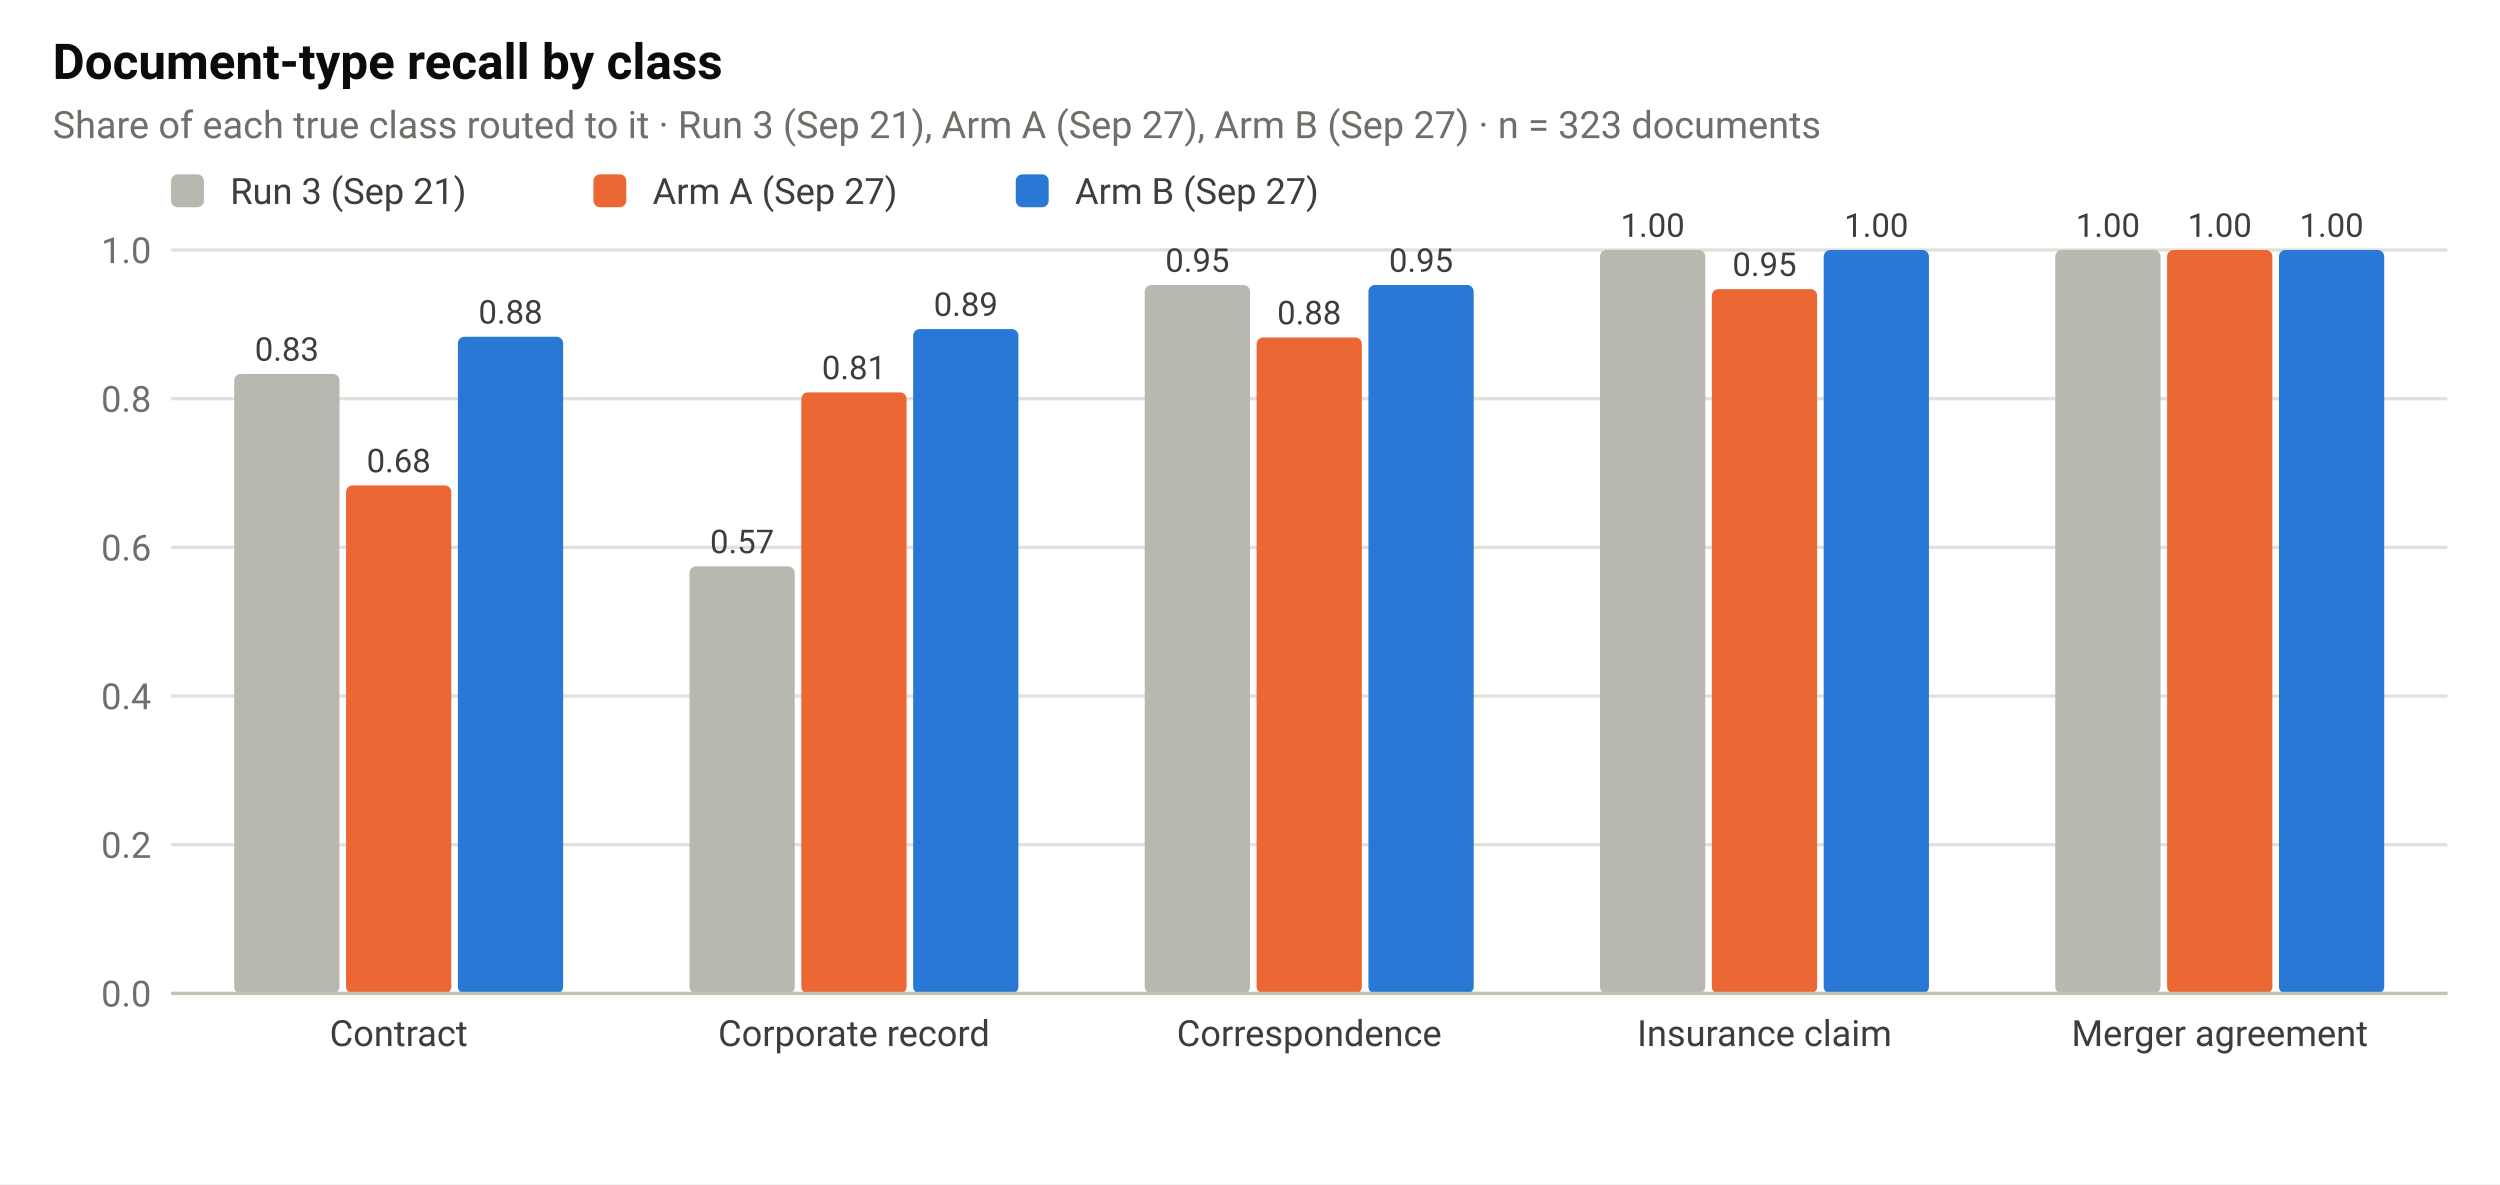
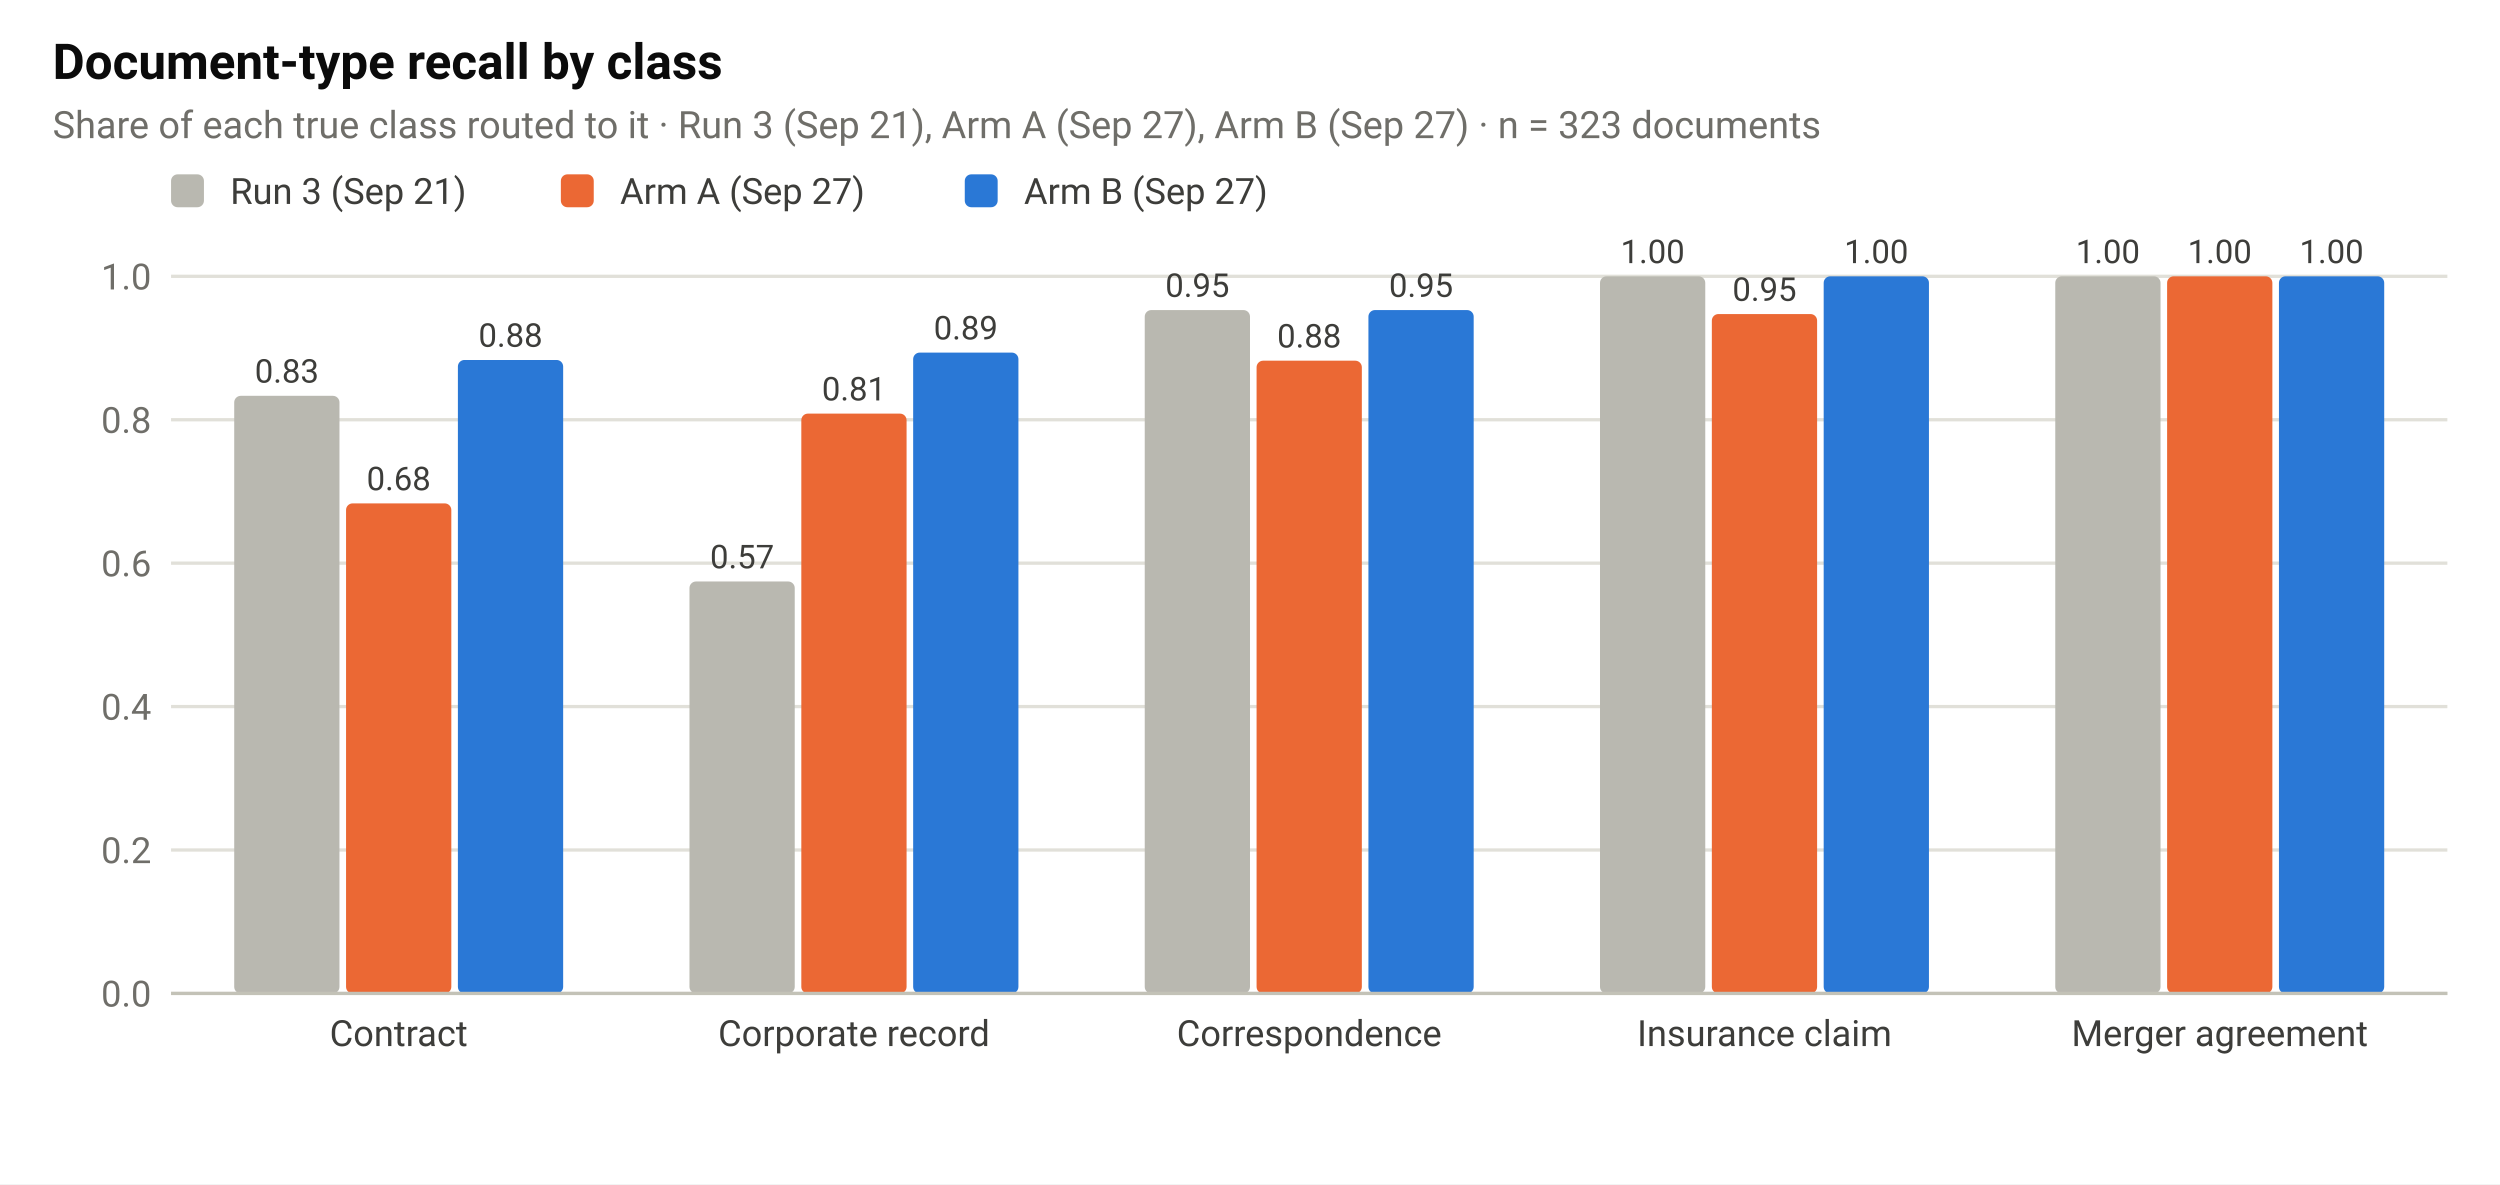
<svg xmlns="http://www.w3.org/2000/svg" width="760" height="360" viewBox="0 0 760 360" font-family="system-ui,-apple-system,'Segoe UI',Roboto,sans-serif" role="img">
  <rect width="760" height="360" fill="#ffffff" />
  <text x="16" y="24" font-size="15" font-weight="600" fill="#0b0b0b">Document-type recall by class</text>
  <text x="16" y="42" font-size="11.5" fill="#6f6e69">Share of each true class routed to it · Run 3 (Sep 21), Arm A (Sep 27), Arm B (Sep 27) · n = 323 documents</text>
  <line x1="52" x2="744" y1="302" y2="302" stroke="#e1e0d9" />
  <text x="46" y="306" font-size="11" fill="#6f6e69" text-anchor="end">0.0</text>
-   <line x1="52" x2="744" y1="256.8" y2="256.8" stroke="#e1e0d9" />
-   <text x="46" y="260.8" font-size="11" fill="#6f6e69" text-anchor="end">0.2</text>
-   <line x1="52" x2="744" y1="211.6" y2="211.6" stroke="#e1e0d9" />
-   <text x="46" y="215.6" font-size="11" fill="#6f6e69" text-anchor="end">0.4</text>
-   <line x1="52" x2="744" y1="166.4" y2="166.4" stroke="#e1e0d9" />
-   <text x="46" y="170.4" font-size="11" fill="#6f6e69" text-anchor="end">0.6</text>
-   <line x1="52" x2="744" y1="121.2" y2="121.2" stroke="#e1e0d9" />
-   <text x="46" y="125.2" font-size="11" fill="#6f6e69" text-anchor="end">0.8</text>
-   <line x1="52" x2="744" y1="76" y2="76" stroke="#e1e0d9" />
-   <text x="46" y="80" font-size="11" fill="#6f6e69" text-anchor="end">1.0</text>
+   <line x1="52" x2="744" y1="258.4" y2="258.4" stroke="#e1e0d9" />
+   <text x="46" y="262.4" font-size="11" fill="#6f6e69" text-anchor="end">0.2</text>
+   <line x1="52" x2="744" y1="214.8" y2="214.8" stroke="#e1e0d9" />
+   <text x="46" y="218.8" font-size="11" fill="#6f6e69" text-anchor="end">0.4</text>
+   <line x1="52" x2="744" y1="171.2" y2="171.2" stroke="#e1e0d9" />
+   <text x="46" y="175.2" font-size="11" fill="#6f6e69" text-anchor="end">0.6</text>
+   <line x1="52" x2="744" y1="127.6" y2="127.6" stroke="#e1e0d9" />
+   <text x="46" y="131.6" font-size="11" fill="#6f6e69" text-anchor="end">0.8</text>
+   <line x1="52" x2="744" y1="84" y2="84" stroke="#e1e0d9" />
+   <text x="46" y="88" font-size="11" fill="#6f6e69" text-anchor="end">1.0</text>
  <rect x="52" y="53" width="10" height="10" rx="2" fill="#b9b8b0" />
  <text x="70" y="62" font-size="11" fill="#3d3d3a" text-anchor="start">Run 3 (Sep 21)</text>
-   <rect x="180.4" y="53" width="10" height="10" rx="2" fill="#eb6834" />
-   <text x="198.4" y="62" font-size="11" fill="#3d3d3a" text-anchor="start">Arm A (Sep 27)</text>
-   <rect x="308.8" y="53" width="10" height="10" rx="2" fill="#2a78d6" />
-   <text x="326.8" y="62" font-size="11" fill="#3d3d3a" text-anchor="start">Arm B (Sep 27)</text>
-   <rect x="71.2" y="113.67" width="32" height="188.33" fill="#b9b8b0" rx="2" />
-   <text x="87.2" y="109.67" font-size="10" fill="#3d3d3a" text-anchor="middle">0.83</text>
-   <rect x="105.2" y="147.57" width="32" height="154.43" fill="#eb6834" rx="2" />
-   <text x="121.2" y="143.57" font-size="10" fill="#3d3d3a" text-anchor="middle">0.68</text>
-   <rect x="139.2" y="102.37" width="32" height="199.63" fill="#2a78d6" rx="2" />
-   <text x="155.2" y="98.37" font-size="10" fill="#3d3d3a" text-anchor="middle">0.88</text>
+   <rect x="170.5" y="53" width="10" height="10" rx="2" fill="#eb6834" />
+   <text x="188.5" y="62" font-size="11" fill="#3d3d3a" text-anchor="start">Arm A (Sep 27)</text>
+   <rect x="293.29" y="53" width="10" height="10" rx="2" fill="#2a78d6" />
+   <text x="311.29" y="62" font-size="11" fill="#3d3d3a" text-anchor="start">Arm B (Sep 27)</text>
+   <rect x="71.2" y="120.33" width="32" height="181.67" fill="#b9b8b0" rx="2" />
+   <text x="87.2" y="116.33" font-size="10" fill="#3d3d3a" text-anchor="middle">0.83</text>
+   <rect x="105.2" y="153.03" width="32" height="148.97" fill="#eb6834" rx="2" />
+   <text x="121.2" y="149.03" font-size="10" fill="#3d3d3a" text-anchor="middle">0.68</text>
+   <rect x="139.2" y="109.43" width="32" height="192.57" fill="#2a78d6" rx="2" />
+   <text x="155.2" y="105.43" font-size="10" fill="#3d3d3a" text-anchor="middle">0.88</text>
  <text x="121.2" y="318" font-size="11" fill="#3d3d3a" text-anchor="middle">Contract</text>
-   <rect x="209.6" y="172.17" width="32" height="129.83" fill="#b9b8b0" rx="2" />
-   <text x="225.6" y="168.17" font-size="10" fill="#3d3d3a" text-anchor="middle">0.57</text>
-   <rect x="243.6" y="119.28" width="32" height="182.72" fill="#eb6834" rx="2" />
-   <text x="259.6" y="115.28" font-size="10" fill="#3d3d3a" text-anchor="middle">0.81</text>
-   <rect x="277.6" y="100.04" width="32" height="201.96" fill="#2a78d6" rx="2" />
-   <text x="293.6" y="96.04" font-size="10" fill="#3d3d3a" text-anchor="middle">0.89</text>
+   <rect x="209.6" y="176.77" width="32" height="125.23" fill="#b9b8b0" rx="2" />
+   <text x="225.6" y="172.77" font-size="10" fill="#3d3d3a" text-anchor="middle">0.57</text>
+   <rect x="243.6" y="125.74" width="32" height="176.26" fill="#eb6834" rx="2" />
+   <text x="259.6" y="121.74" font-size="10" fill="#3d3d3a" text-anchor="middle">0.81</text>
+   <rect x="277.6" y="107.19" width="32" height="194.81" fill="#2a78d6" rx="2" />
+   <text x="293.6" y="103.19" font-size="10" fill="#3d3d3a" text-anchor="middle">0.89</text>
  <text x="259.6" y="318" font-size="11" fill="#3d3d3a" text-anchor="middle">Corporate record</text>
-   <rect x="348" y="86.64" width="32" height="215.36" fill="#b9b8b0" rx="2" />
-   <text x="364" y="82.64" font-size="10" fill="#3d3d3a" text-anchor="middle">0.95</text>
-   <rect x="382" y="102.59" width="32" height="199.41" fill="#eb6834" rx="2" />
-   <text x="398" y="98.59" font-size="10" fill="#3d3d3a" text-anchor="middle">0.88</text>
-   <rect x="416" y="86.64" width="32" height="215.36" fill="#2a78d6" rx="2" />
-   <text x="432" y="82.64" font-size="10" fill="#3d3d3a" text-anchor="middle">0.95</text>
+   <rect x="348" y="94.26" width="32" height="207.74" fill="#b9b8b0" rx="2" />
+   <text x="364" y="90.26" font-size="10" fill="#3d3d3a" text-anchor="middle">0.95</text>
+   <rect x="382" y="109.65" width="32" height="192.35" fill="#eb6834" rx="2" />
+   <text x="398" y="105.65" font-size="10" fill="#3d3d3a" text-anchor="middle">0.88</text>
+   <rect x="416" y="94.26" width="32" height="207.74" fill="#2a78d6" rx="2" />
+   <text x="432" y="90.26" font-size="10" fill="#3d3d3a" text-anchor="middle">0.95</text>
  <text x="398" y="318" font-size="11" fill="#3d3d3a" text-anchor="middle">Correspondence</text>
-   <rect x="486.4" y="76" width="32" height="226" fill="#b9b8b0" rx="2" />
-   <text x="502.4" y="72" font-size="10" fill="#3d3d3a" text-anchor="middle">1.00</text>
-   <rect x="520.4" y="87.89" width="32" height="214.11" fill="#eb6834" rx="2" />
-   <text x="536.4" y="83.89" font-size="10" fill="#3d3d3a" text-anchor="middle">0.95</text>
-   <rect x="554.4" y="76" width="32" height="226" fill="#2a78d6" rx="2" />
-   <text x="570.4" y="72" font-size="10" fill="#3d3d3a" text-anchor="middle">1.00</text>
+   <rect x="486.4" y="84" width="32" height="218" fill="#b9b8b0" rx="2" />
+   <text x="502.4" y="80" font-size="10" fill="#3d3d3a" text-anchor="middle">1.00</text>
+   <rect x="520.4" y="95.47" width="32" height="206.53" fill="#eb6834" rx="2" />
+   <text x="536.4" y="91.47" font-size="10" fill="#3d3d3a" text-anchor="middle">0.95</text>
+   <rect x="554.4" y="84" width="32" height="218" fill="#2a78d6" rx="2" />
+   <text x="570.4" y="80" font-size="10" fill="#3d3d3a" text-anchor="middle">1.00</text>
  <text x="536.4" y="318" font-size="11" fill="#3d3d3a" text-anchor="middle">Insurance claim</text>
-   <rect x="624.8" y="76" width="32" height="226" fill="#b9b8b0" rx="2" />
-   <text x="640.8" y="72" font-size="10" fill="#3d3d3a" text-anchor="middle">1.00</text>
-   <rect x="658.8" y="76" width="32" height="226" fill="#eb6834" rx="2" />
-   <text x="674.8" y="72" font-size="10" fill="#3d3d3a" text-anchor="middle">1.00</text>
-   <rect x="692.8" y="76" width="32" height="226" fill="#2a78d6" rx="2" />
-   <text x="708.8" y="72" font-size="10" fill="#3d3d3a" text-anchor="middle">1.00</text>
+   <rect x="624.8" y="84" width="32" height="218" fill="#b9b8b0" rx="2" />
+   <text x="640.8" y="80" font-size="10" fill="#3d3d3a" text-anchor="middle">1.00</text>
+   <rect x="658.8" y="84" width="32" height="218" fill="#eb6834" rx="2" />
+   <text x="674.8" y="80" font-size="10" fill="#3d3d3a" text-anchor="middle">1.00</text>
+   <rect x="692.8" y="84" width="32" height="218" fill="#2a78d6" rx="2" />
+   <text x="708.8" y="80" font-size="10" fill="#3d3d3a" text-anchor="middle">1.00</text>
  <text x="674.8" y="318" font-size="11" fill="#3d3d3a" text-anchor="middle">Merger agreement</text>
  <line x1="52" x2="744" y1="302" y2="302" stroke="#c3c2b7" />
</svg>
